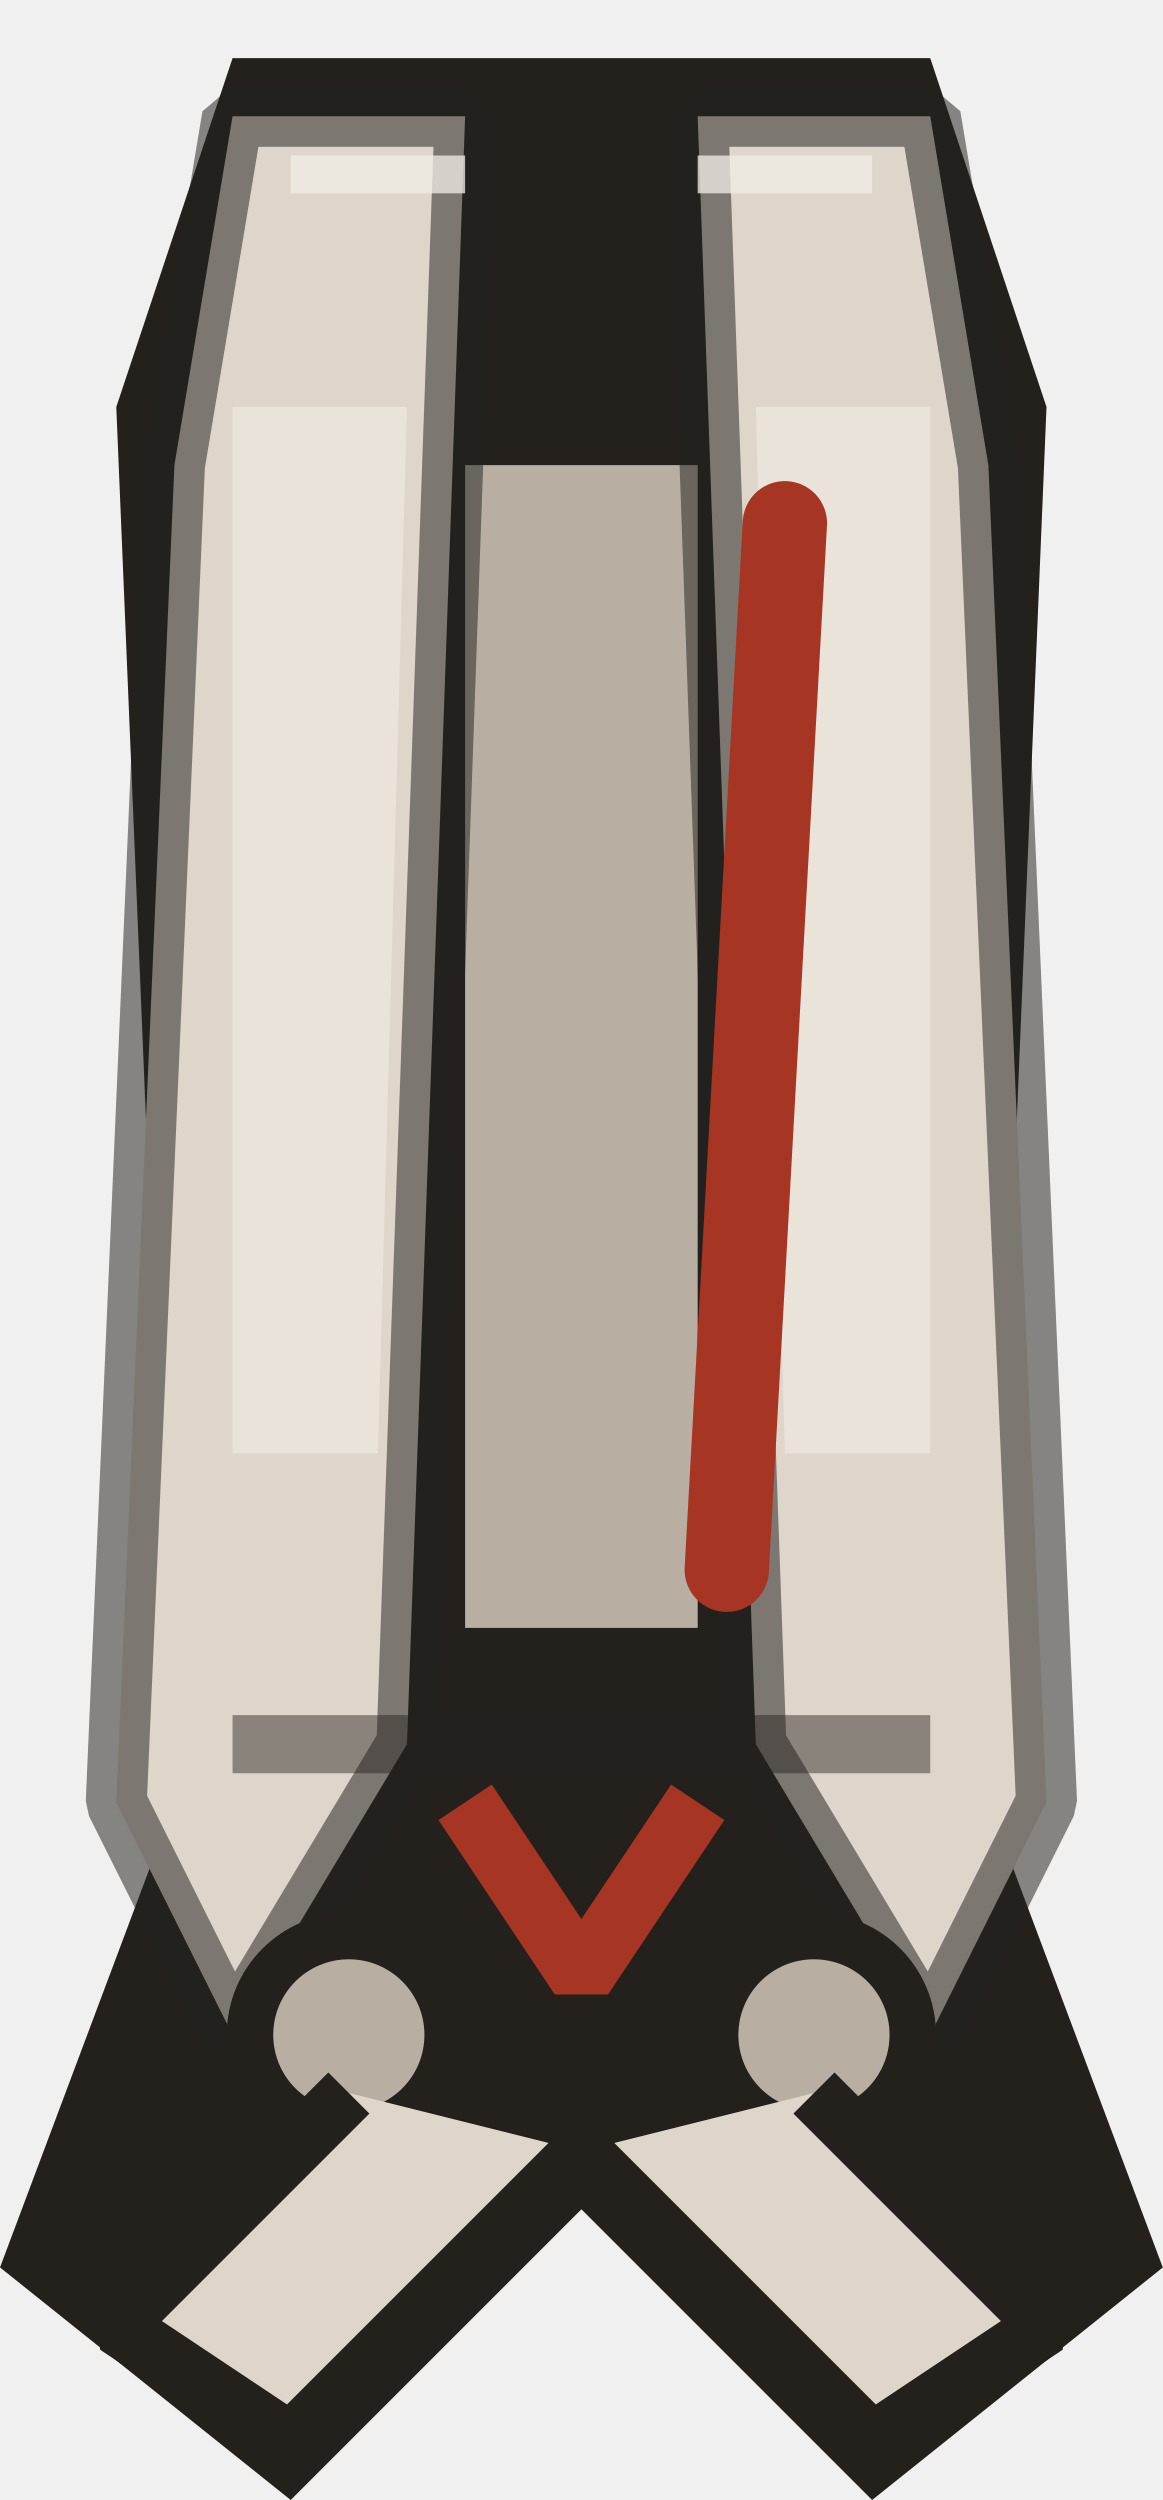
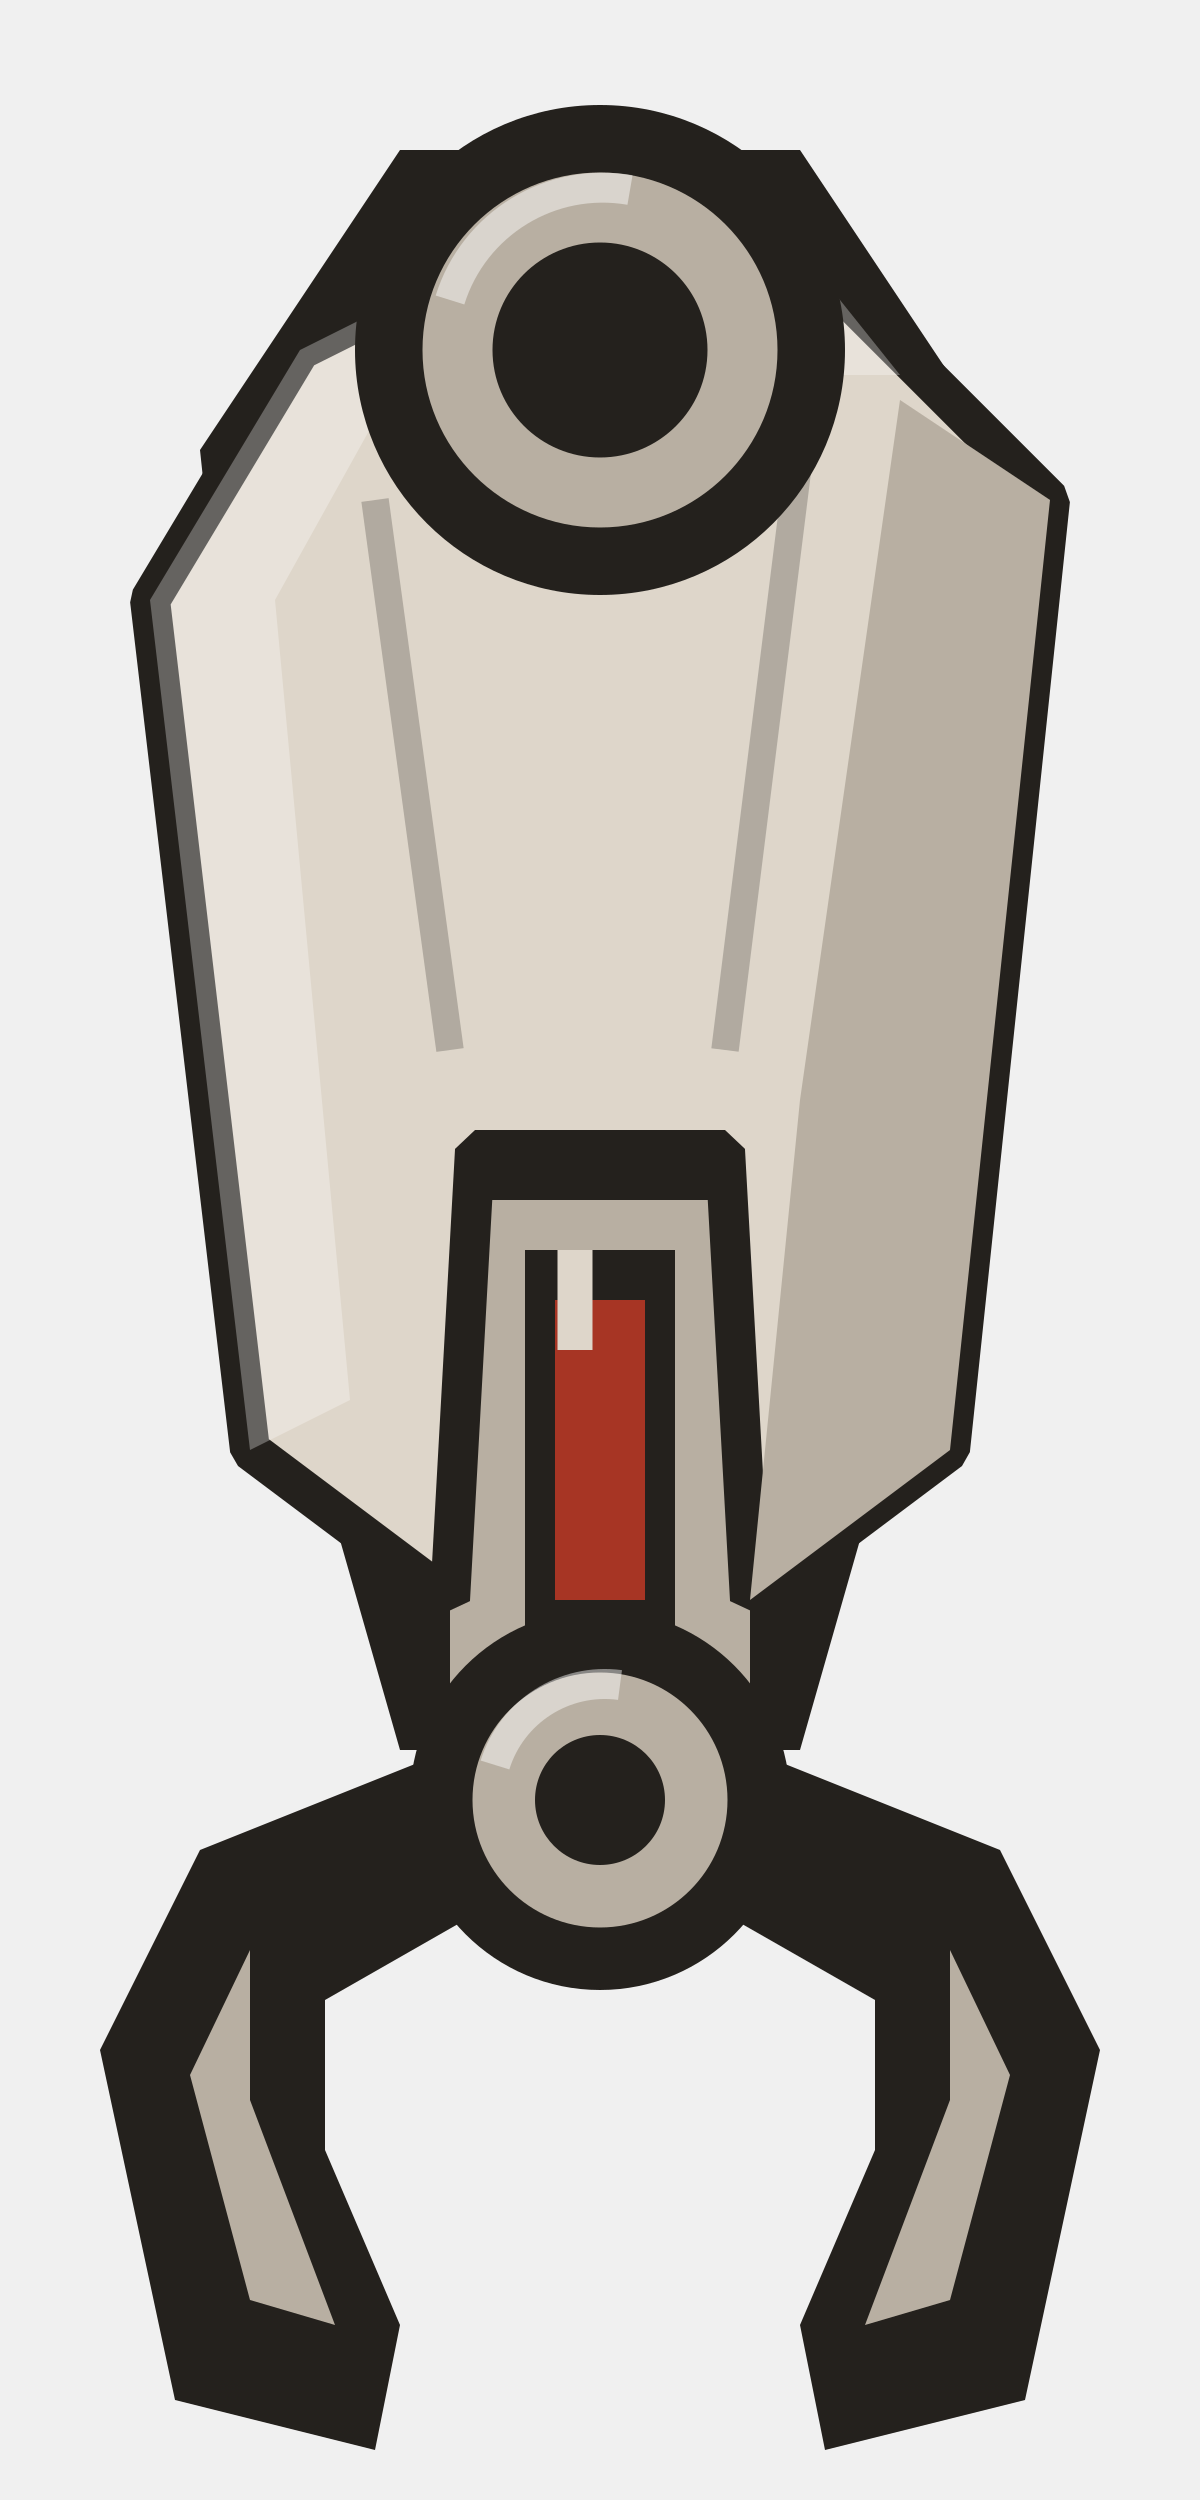
- <svg xmlns="http://www.w3.org/2000/svg" width="20" height="43" viewBox="0 0 20 43" fill="none">
-   <g id="underplate">
-     <path d="M4 1H16L18 7L17 31L20 39L15 43L10 38L5 43L0 39L3 31L2 7L4 1Z" fill="#24211D" />
+ <svg xmlns="http://www.w3.org/2000/svg" width="24" height="50" viewBox="0 0 24 50" fill="none">
+   <g id="frame">
+     <path d="M8 3H16L20 9L18 28L16 35H8L6 28L4 9L8 3Z" fill="#24211D" />
+     <path d="M9 24H15V36H9V24Z" fill="#B8AFA2" />
+     <path d="M10.5 25H13.5V36H10.5V25Z" fill="#24211D" />
  </g>
-   <g id="frame">
-     <path d="M7 5H13L14 31L10 37L6 31L7 5Z" fill="#24211D" />
-     <rect x="8" y="8" width="4" height="20" fill="#B8AFA2" />
-   </g>
-   <g id="shell">
-     <path d="M4 2H8L7 30L4 35L2 31L3 8L4 2Z" fill="#DED6CA" stroke="#24211D" stroke-opacity=".52" stroke-width="1.05" stroke-linejoin="bevel" />
-     <path d="M16 2H12L13 30L16 35L18 31L17 8L16 2Z" fill="#DED6CA" stroke="#24211D" stroke-opacity=".52" stroke-width="1.05" stroke-linejoin="bevel" />
-     <path d="M4 7H7L6.5 25H4V7ZM16 7H13L13.5 25H16V7Z" fill="#E9E3D9" />
+   <g id="shell" stroke="#24211D" stroke-width=".8" stroke-linejoin="bevel">
+     <path d="M6 7L10 5H16L21 10L19 29L15 32L14.5 23H9.5L9 32L5 29L3 12L6 7Z" fill="#DED6CA" />
+     <path d="M6 7L10 5H16L18 7.5H8L5.5 12L7 28L5 29L3 12L6 7Z" fill="white" fill-opacity=".3" stroke="none" />
+     <path d="M18 8L21 10L19 29L15 32L16 22L18 8Z" fill="#B8AFA2" stroke="none" />
+     <path d="M7.5 10L9 21M16 9L14.5 21" stroke-opacity=".24" stroke-width=".55" />
  </g>
  <g id="mechanism">
-     <path d="M4 30H16" stroke="#24211D" stroke-opacity=".45" stroke-width="1" />
-     <circle cx="6" cy="35" r="1.7" fill="#B8AFA2" stroke="#24211D" stroke-width=".8" />
-     <circle cx="14" cy="35" r="1.7" fill="#B8AFA2" stroke="#24211D" stroke-width=".8" />
-     <path d="M6 36L2 40L5 42L10 37M14 36L18 40L15 42L10 37" fill="#DED6CA" stroke="#24211D" stroke-width="1" stroke-linejoin="bevel" />
+     <circle data-joint="elbow" cx="12" cy="7" r="4.9" fill="#24211D" />
+     <circle cx="12" cy="7" r="3.55" fill="#B8AFA2" />
+     <circle cx="12" cy="7" r="2.15" fill="#24211D" />
+     <path d="M9 35L4 37L2 41L3.5 48L7.5 49L8 46.5L6.5 43L6.5 40L10 38L9 35ZM15 35L20 37L22 41L20.5 48L16.5 49L16 46.5L17.5 43L17.5 40L14 38L15 35Z" fill="#24211D" />
+     <path d="M5 39L3.8 41.5L5 46L6.7 46.5L5 42L5 39ZM19 39L20.2 41.5L19 46L17.3 46.5L19 42L19 39Z" fill="#B8AFA2" />
+     <circle cx="12" cy="36" r="3.8" fill="#24211D" />
+     <circle cx="12" cy="36" r="2.55" fill="#B8AFA2" />
+     <circle cx="12" cy="36" r="1.3" fill="#24211D" />
  </g>
  <g id="actuator">
-     <path d="M13.5 9L12.5 27" stroke="#A73524" stroke-width="1.45" stroke-linecap="round" />
-     <path d="M8 31L10 34L12 31" stroke="#A73524" stroke-width="1.1" stroke-linejoin="bevel" />
+     <path d="M12 26V32" stroke="#A73524" stroke-width="1.8" />
+     <path d="M11.5 25V27" stroke="#DED6CA" stroke-width=".7" />
  </g>
  <g id="rim">
-     <path d="M5 3H8M12 3H15" stroke="#F1EEE6" stroke-opacity=".76" stroke-width=".65" />
+     <path d="M9 6A3.2 3.2 0 0 1 12.6 3.8M9.9 35.3A2.3 2.3 0 0 1 12.4 33.7" stroke="white" stroke-opacity=".46" stroke-width=".6" />
  </g>
</svg>
